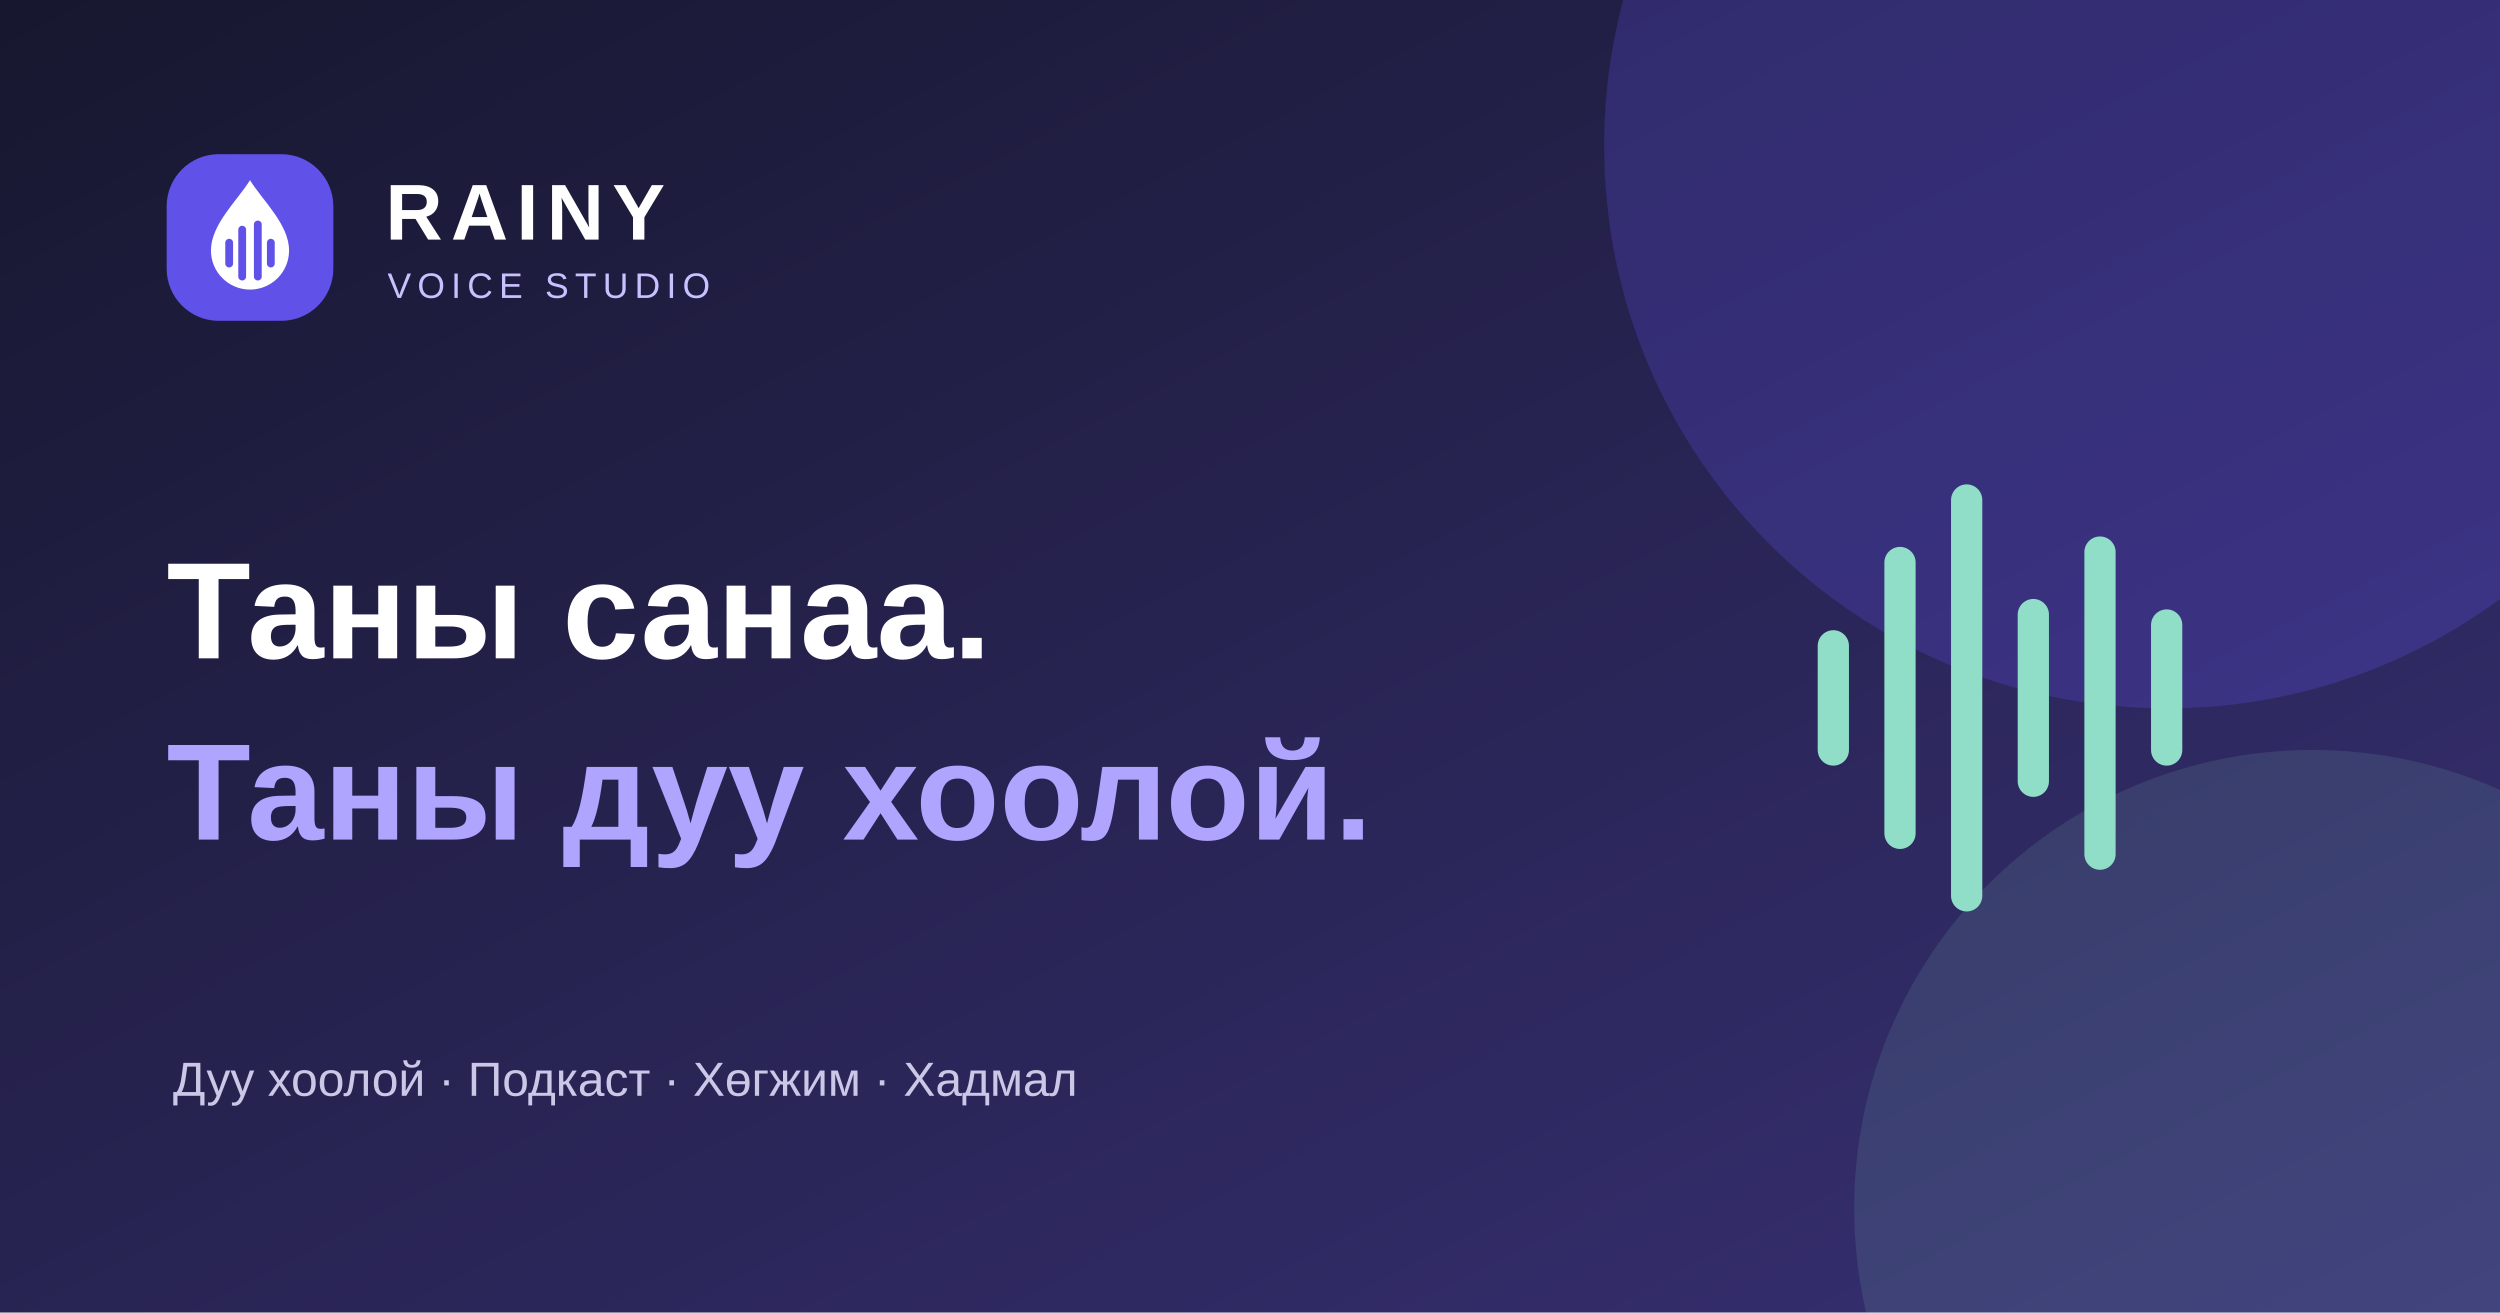
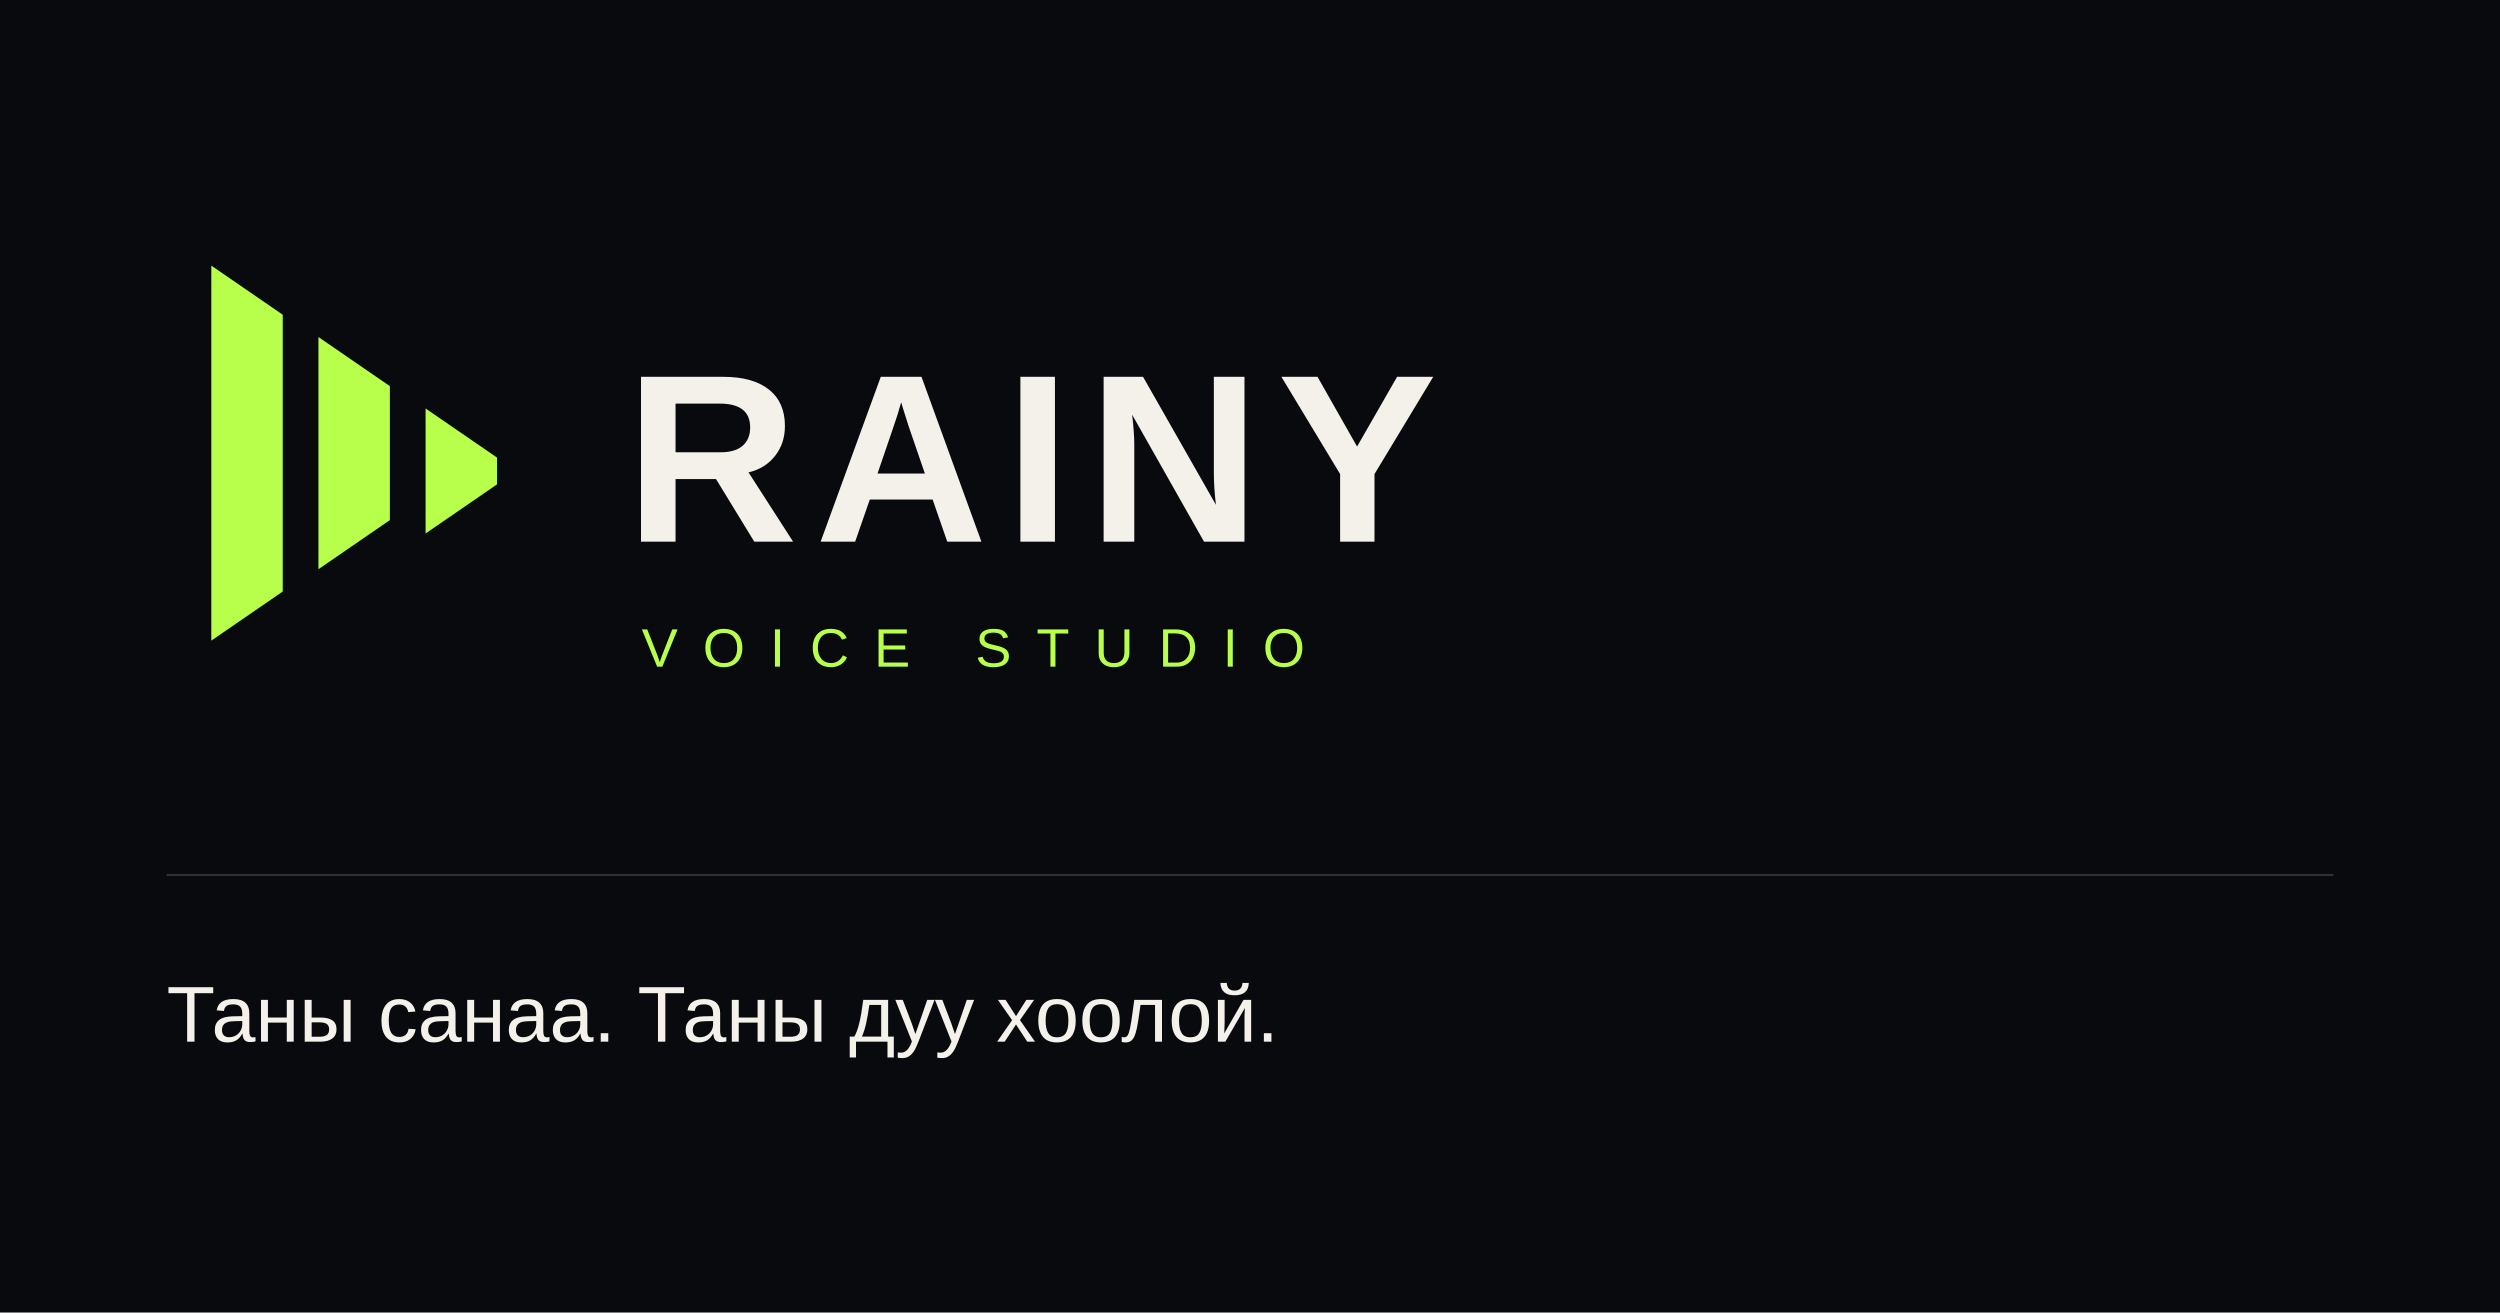
- <svg xmlns="http://www.w3.org/2000/svg" width="1200" height="630" viewBox="0 0 1200 630">
-   <defs>
-     <linearGradient id="b" x2="1" y2="1">
-       <stop stop-color="#17172F" />
-       <stop offset="1" stop-color="#383075" />
-     </linearGradient>
-   </defs>
-   <rect width="1200" height="630" rx="0" fill="url(#b)" />
-   <circle cx="1040" cy="70" r="270" fill="#6051E8" opacity=".25" />
-   <circle cx="1110" cy="580" r="220" fill="#89D9C2" opacity=".12" />
-   <svg x="80" y="74" width="80" height="80" viewBox="0 0 64 64">
-     <rect width="64" height="64" rx="20" fill="#6051E8" />
-     <path d="M32 10C27 18 17 27 17 37a15 15 0 0 0 30 0C47 27 37 18 32 10Z" fill="white" />
-     <path d="M24 34v8m5-13v18m6-20v20m5-13v8" stroke="#6051E8" stroke-width="3" stroke-linecap="round" />
+ <svg xmlns="http://www.w3.org/2000/svg" viewBox="0 0 1200 630">
+   <rect width="1200" height="630" fill="#080A0D" />
+   <svg x="80" y="110" width="180" height="215" viewBox="0 0 84 100">
+     <path fill="#B7FF4A" d="M10 8 26 19V81L10 92Z M34 24 50 35V65L34 76Z M58 40 74 51V57L58 68Z" />
  </svg>
-   <text x="185" y="115" fill="white" font-family="Arial,sans-serif" font-size="38" font-weight="800" letter-spacing="4">RAINY</text>
-   <text x="186" y="143" fill="#C8C1FF" font-family="Arial,sans-serif" font-size="17" letter-spacing="3">VOICE STUDIO</text>
-   <text x="80" y="316" fill="white" font-family="Arial,sans-serif" font-size="66" font-weight="700">Таны санаа.</text>
-   <text x="80" y="403" fill="#AFA5FF" font-family="Arial,sans-serif" font-size="66" font-weight="700">Таны дуу хоолой.</text>
-   <text x="83" y="526" fill="#CBC8E7" font-family="Arial,sans-serif" font-size="23">Дуу хоолой · Подкаст · Хөгжим · Хадмал</text>
-   <g stroke="#91DEC8" stroke-width="15" stroke-linecap="round">
-     <path d="M880 310v50m32-90v130m32-160v190m32-135v80m32-110v145m32-110v60" />
-   </g>
+   <text x="300" y="260" font-family="Arial,sans-serif" font-size="115" font-weight="900" letter-spacing="8" fill="#F3F1E9">RAINY</text>
+   <text x="308" y="320" font-family="Arial,sans-serif" font-size="26" letter-spacing="12" fill="#B7FF4A">VOICE STUDIO</text>
+   <path d="M80 420H1120" stroke="#2B323A" />
+   <text x="80" y="500" fill="#F3F1E9" font-family="Arial,sans-serif" font-size="38">Таны санаа. Таны дуу хоолой.</text>
</svg>
